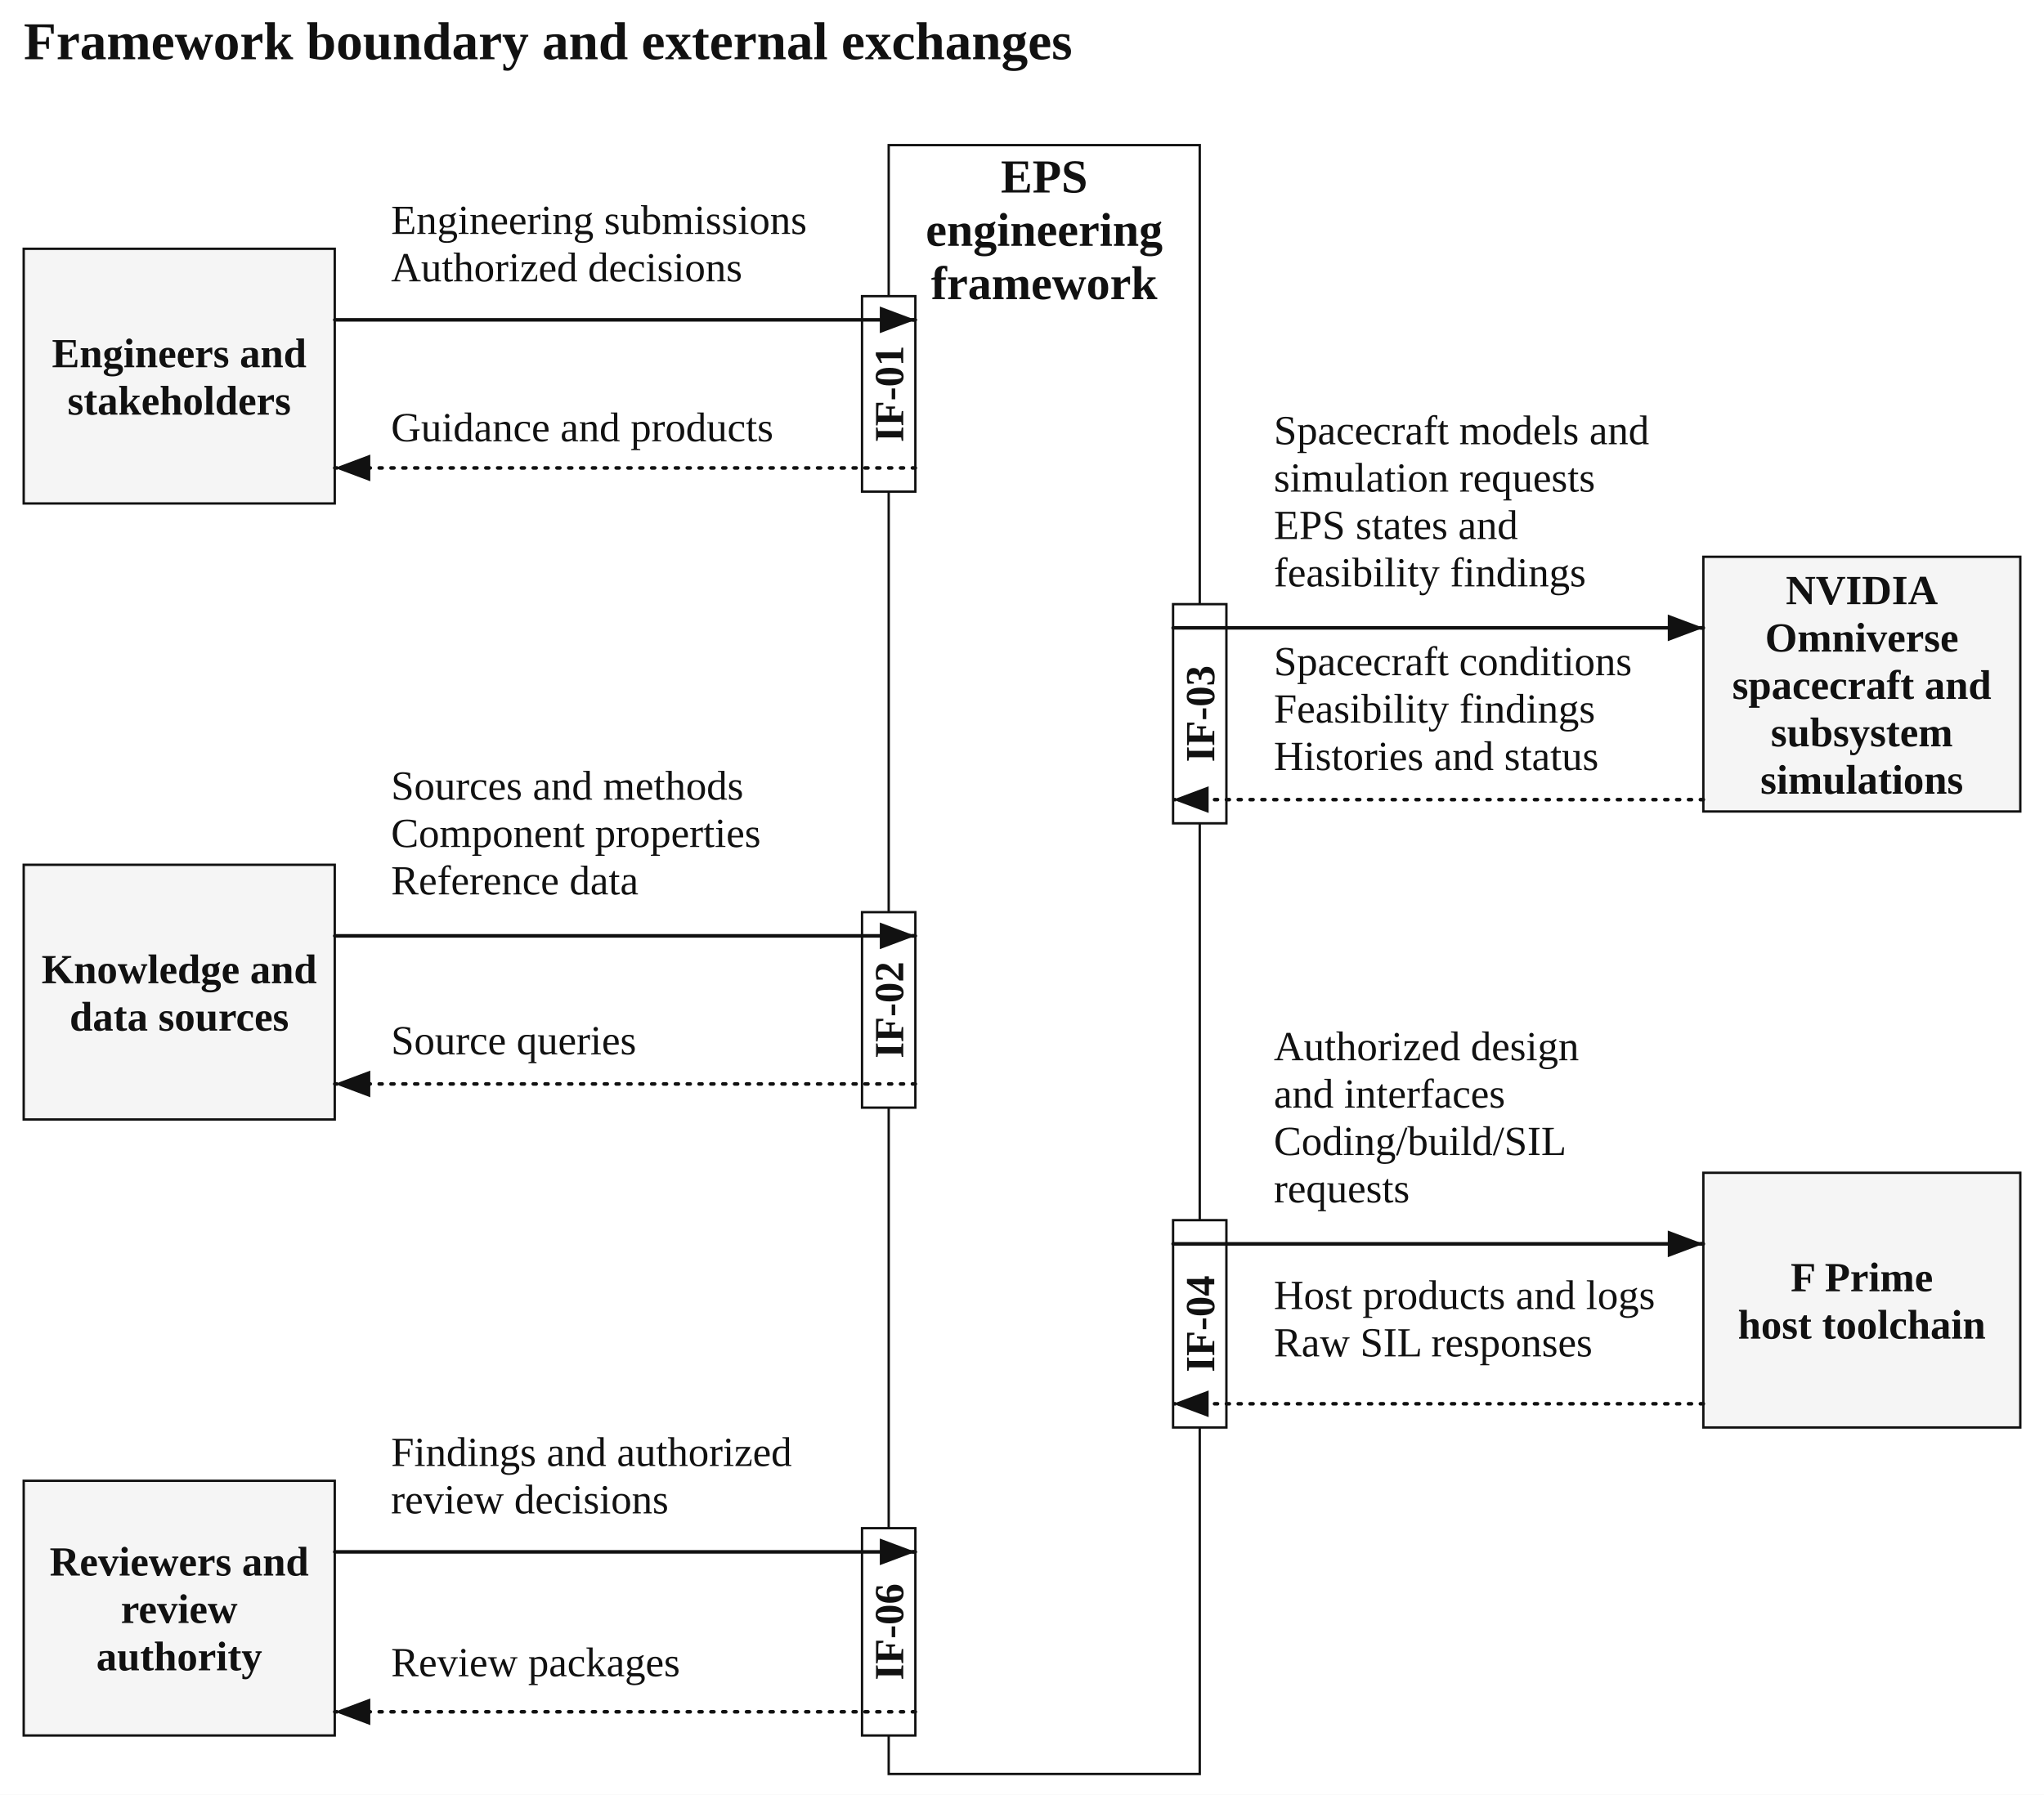
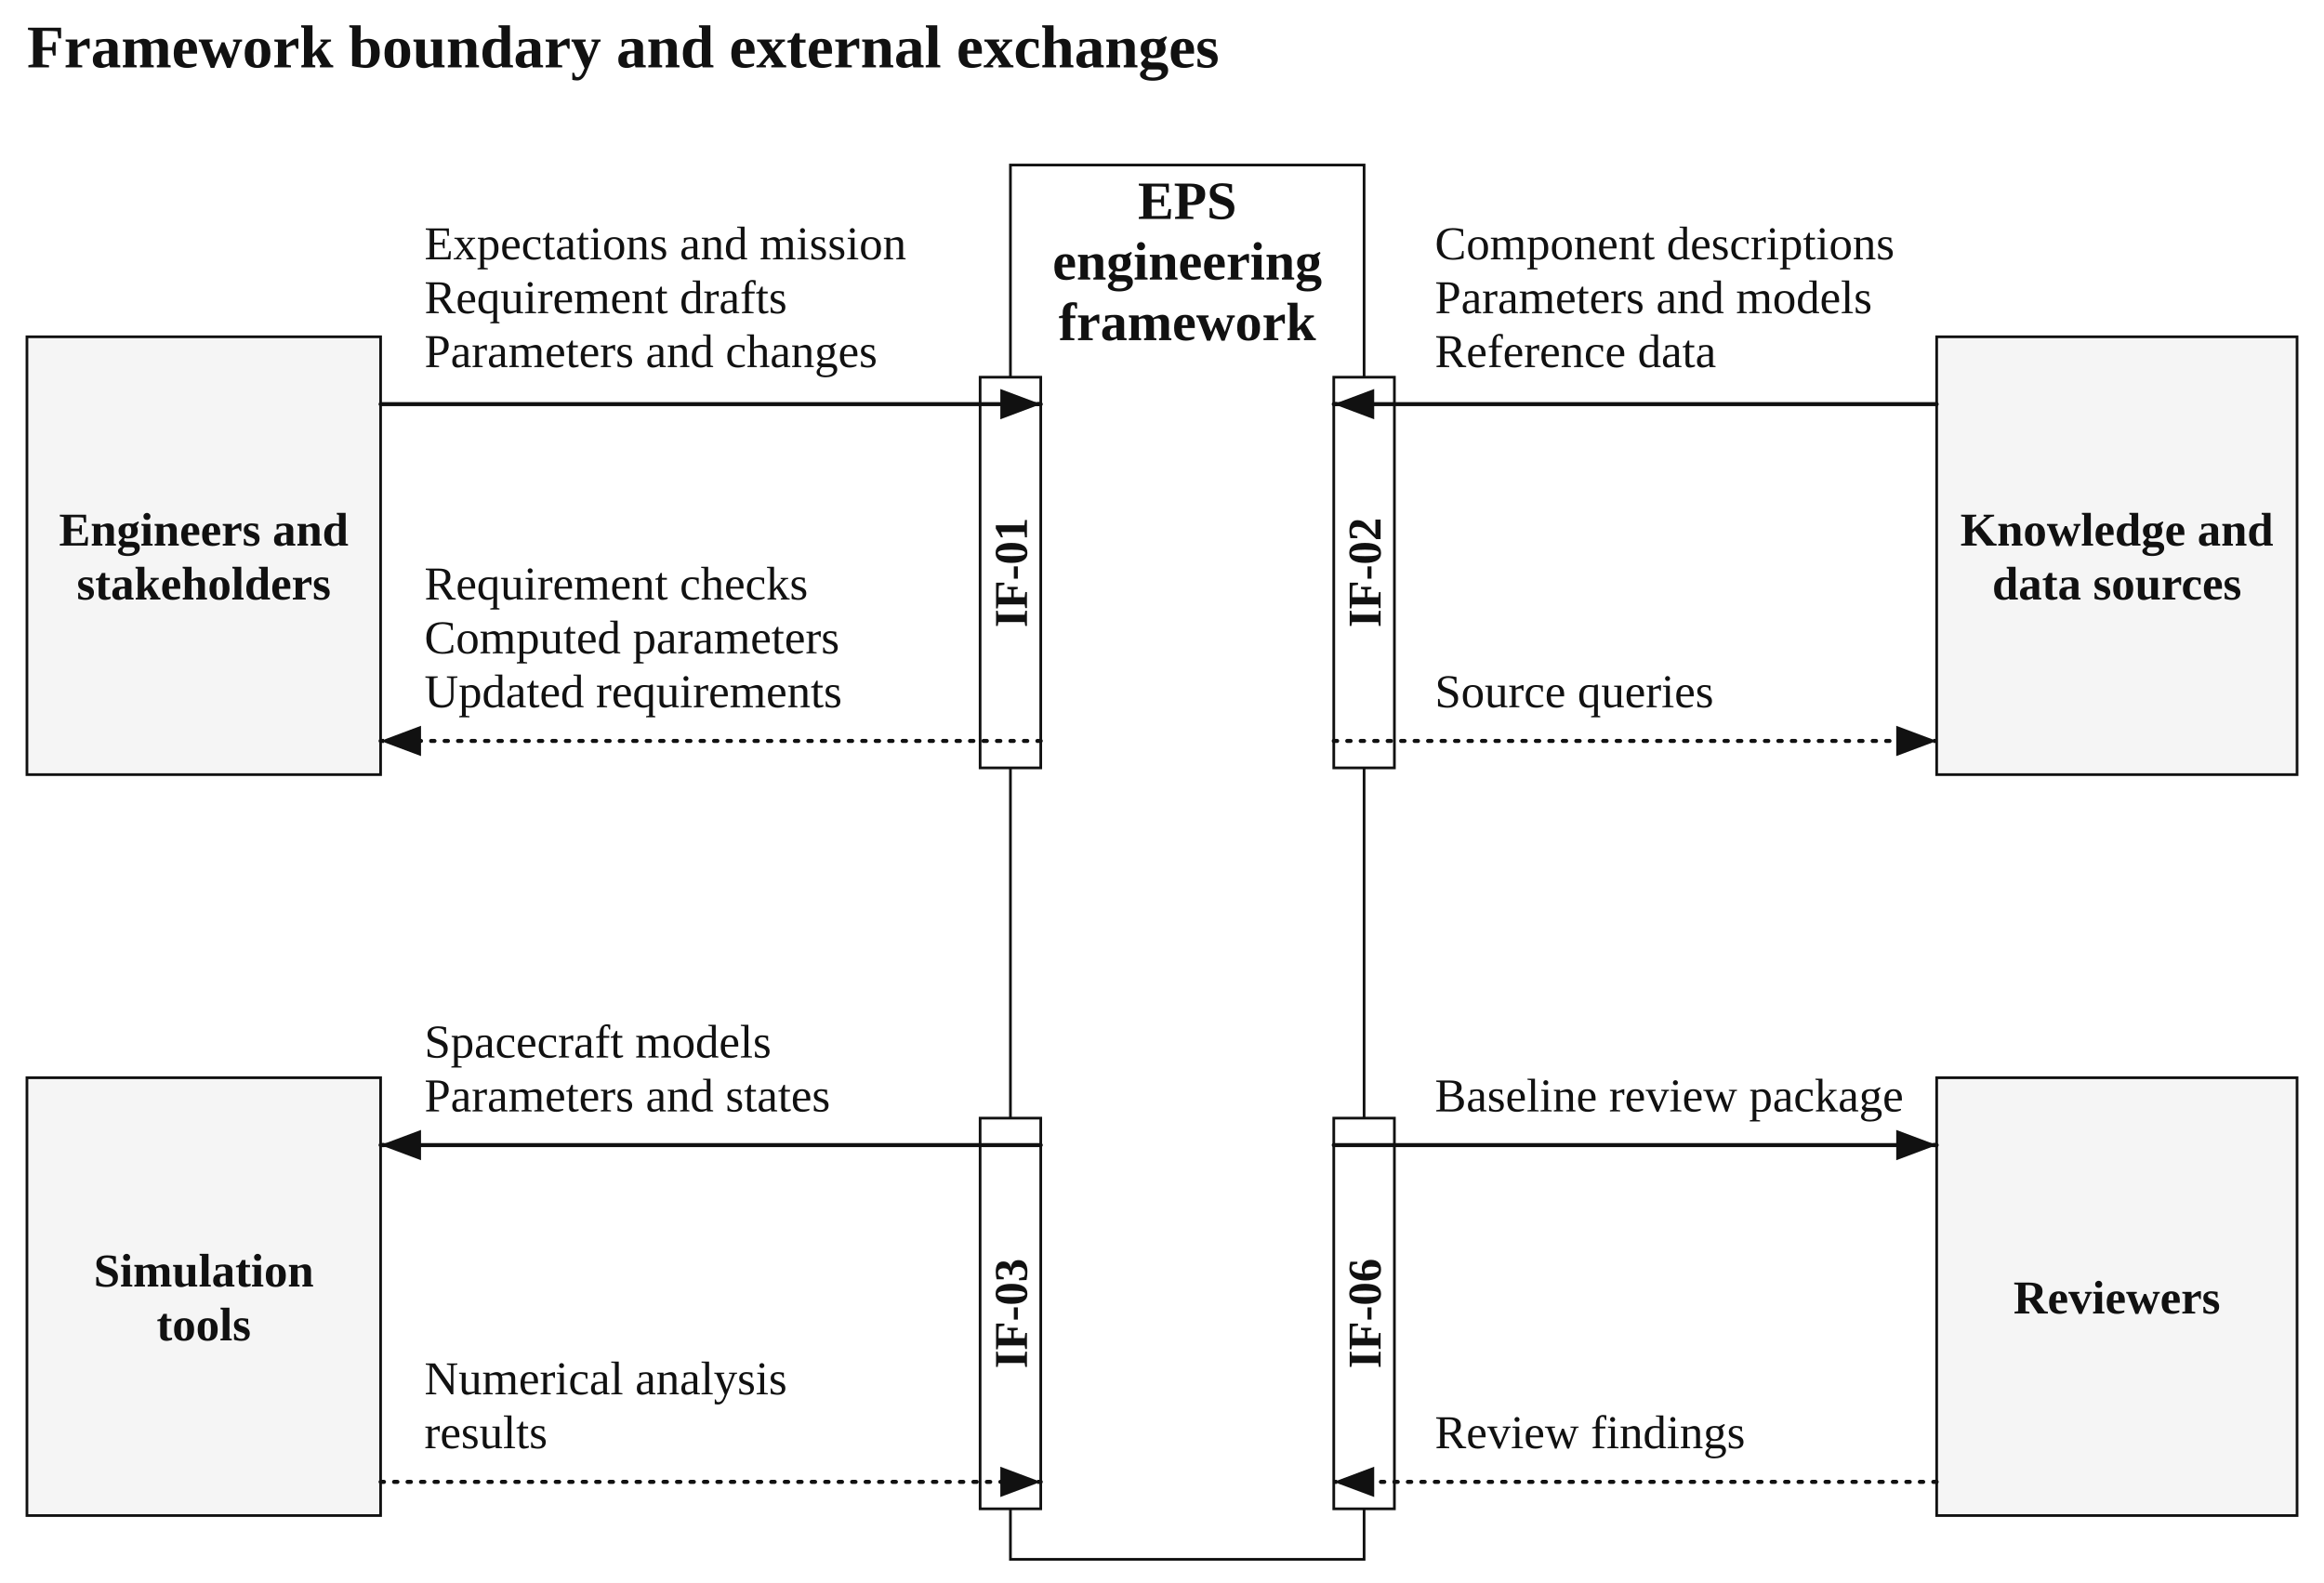
- <svg xmlns="http://www.w3.org/2000/svg" width="690pt" height="606pt" viewBox="0 0 690 606" role="img" aria-label="Framework boundary and external exchanges">
-   <rect x="0" y="0" width="690" height="606" fill="white" stroke="none" stroke-width=".8" />
+ <svg xmlns="http://www.w3.org/2000/svg" width="690pt" height="470pt" viewBox="0 0 690 470" role="img" aria-label="Framework boundary and external exchanges">
+   <rect x="0" y="0" width="690" height="470" fill="white" stroke="none" stroke-width=".8" />
  <defs>
    <marker id="arrow" viewBox="0 0 12 9" refX="12" refY="4.5" markerWidth="12" markerHeight="9" markerUnits="userSpaceOnUse" orient="auto" overflow="visible">
      <path d="M0 0 L12 4.5 L0 9 Z" fill="#111111" />
    </marker>
  </defs>
  <text x="8" y="20" font-family="Times New Roman, Times, serif" font-size="18" font-weight="bold" text-anchor="start" fill="#111111">Framework boundary and external exchanges</text>
  <g data-system="Framework">
-     <rect x="300" y="49" width="105" height="550" fill="white" stroke="#111111" stroke-width=".8" data-enclosure="Framework" />
+     <rect x="300" y="49" width="105" height="414" fill="white" stroke="#111111" stroke-width=".8" data-enclosure="Framework" />
    <text x="352.5" y="65" font-family="Times New Roman, Times, serif" font-size="16" font-weight="bold" text-anchor="middle" fill="#111111">EPS</text>
    <text x="352.5" y="83" font-family="Times New Roman, Times, serif" font-size="16" font-weight="bold" text-anchor="middle" fill="#111111">engineering</text>
    <text x="352.5" y="101" font-family="Times New Roman, Times, serif" font-size="16" font-weight="bold" text-anchor="middle" fill="#111111">framework</text>
-     <rect x="291.0" y="100" width="18" height="66" fill="white" stroke="#111111" stroke-width=".8" data-port="p01" data-interface="IF-01" data-owner="Framework" data-boundary-x="300" data-features="engineeringSubmission,engineeringResponse" />
-     <text x="300" y="137.9" font-family="Times New Roman, Times, serif" font-size="14" font-weight="bold" text-anchor="middle" fill="#111111" transform="rotate(-90 300 133)" data-port-label="p01" data-interface-label="IF-01" data-label-y="133.0" data-label-span="32.662109375">IF-01</text>
-     <rect x="396.0" y="204" width="18" height="74" fill="white" stroke="#111111" stroke-width=".8" data-port="p03" data-interface="IF-03" data-owner="Framework" data-boundary-x="405" data-features="analysisRequest,analysisPlan,analysisResponse,analysisResult,spacecraftInputs,epsResponses" />
-     <text x="405" y="245.9" font-family="Times New Roman, Times, serif" font-size="14" font-weight="bold" text-anchor="middle" fill="#111111" transform="rotate(-90 405 241)" data-port-label="p03" data-interface-label="IF-03" data-label-y="241.0" data-label-span="32.662109375">IF-03</text>
-     <rect x="291.0" y="308" width="18" height="66" fill="white" stroke="#111111" stroke-width=".8" data-port="p02" data-interface="IF-02" data-owner="Framework" data-boundary-x="300" data-features="sourceSubmission,sourceQuery" />
-     <text x="300" y="345.9" font-family="Times New Roman, Times, serif" font-size="14" font-weight="bold" text-anchor="middle" fill="#111111" transform="rotate(-90 300 341)" data-port-label="p02" data-interface-label="IF-02" data-label-y="341.0" data-label-span="32.662109375">IF-02</text>
-     <rect x="396.0" y="412" width="18" height="70" fill="white" stroke="#111111" stroke-width=".8" data-port="p04" data-interface="IF-04" data-owner="Framework" data-boundary-x="405" data-features="codingResponse,codingRequest,interfaceSpecification,softwareProduct,softwareResult" />
-     <text x="405" y="451.9" font-family="Times New Roman, Times, serif" font-size="14" font-weight="bold" text-anchor="middle" fill="#111111" transform="rotate(-90 405 447)" data-port-label="p04" data-interface-label="IF-04" data-label-y="447.0" data-label-span="32.662109375">IF-04</text>
-     <rect x="291.0" y="516" width="18" height="70" fill="white" stroke="#111111" stroke-width=".8" data-port="p06" data-interface="IF-06" data-owner="Framework" data-boundary-x="300" data-features="reviewSubmission,reviewResponse" />
-     <text x="300" y="555.9" font-family="Times New Roman, Times, serif" font-size="14" font-weight="bold" text-anchor="middle" fill="#111111" transform="rotate(-90 300 551)" data-port-label="p06" data-interface-label="IF-06" data-label-y="551.0" data-label-span="32.662109375">IF-06</text>
+     <rect x="291.0" y="112" width="18" height="116" fill="white" stroke="#111111" stroke-width=".8" data-port="p01" data-interface="IF-01" data-owner="Framework" data-boundary-x="300" data-features="engineeringSubmission,engineeringResponse" />
+     <text x="300" y="174.9" font-family="Times New Roman, Times, serif" font-size="14" font-weight="bold" text-anchor="middle" fill="#111111" transform="rotate(-90 300 170)" data-port-label="p01" data-interface-label="IF-01" data-label-y="170.0" data-label-span="32.662109375">IF-01</text>
+     <rect x="396.0" y="112" width="18" height="116" fill="white" stroke="#111111" stroke-width=".8" data-port="p02" data-interface="IF-02" data-owner="Framework" data-boundary-x="405" data-features="sourceSubmission,sourceQuery" />
+     <text x="405" y="174.9" font-family="Times New Roman, Times, serif" font-size="14" font-weight="bold" text-anchor="middle" fill="#111111" transform="rotate(-90 405 170)" data-port-label="p02" data-interface-label="IF-02" data-label-y="170.0" data-label-span="32.662109375">IF-02</text>
+     <rect x="291.0" y="332" width="18" height="116" fill="white" stroke="#111111" stroke-width=".8" data-port="p03" data-interface="IF-03" data-owner="Framework" data-boundary-x="300" data-features="simulationInputs,analysisResults" />
+     <text x="300" y="394.9" font-family="Times New Roman, Times, serif" font-size="14" font-weight="bold" text-anchor="middle" fill="#111111" transform="rotate(-90 300 390)" data-port-label="p03" data-interface-label="IF-03" data-label-y="390.0" data-label-span="32.662109375">IF-03</text>
+     <rect x="396.0" y="332" width="18" height="116" fill="white" stroke="#111111" stroke-width=".8" data-port="p06" data-interface="IF-06" data-owner="Framework" data-boundary-x="405" data-features="reviewSubmission,reviewResponse" />
+     <text x="405" y="394.9" font-family="Times New Roman, Times, serif" font-size="14" font-weight="bold" text-anchor="middle" fill="#111111" transform="rotate(-90 405 390)" data-port-label="p06" data-interface-label="IF-06" data-label-y="390.0" data-label-span="32.662109375">IF-06</text>
  </g>
  <g data-actor="engineers">
-     <rect x="8" y="84" width="105" height="86" fill="#f5f5f5" stroke="#111111" stroke-width=".8" />
-     <text x="60.5" y="124.0" font-family="Times New Roman, Times, serif" font-size="14" font-weight="bold" text-anchor="middle" fill="#111111">Engineers and</text>
-     <text x="60.5" y="140.0" font-family="Times New Roman, Times, serif" font-size="14" font-weight="bold" text-anchor="middle" fill="#111111">stakeholders</text>
+     <rect x="8" y="100" width="105" height="130" fill="#f5f5f5" stroke="#111111" stroke-width=".8" />
+     <text x="60.5" y="162.0" font-family="Times New Roman, Times, serif" font-size="14" font-weight="bold" text-anchor="middle" fill="#111111">Engineers and</text>
+     <text x="60.5" y="178.0" font-family="Times New Roman, Times, serif" font-size="14" font-weight="bold" text-anchor="middle" fill="#111111">stakeholders</text>
  </g>
  <g data-exchange-interface="IF-01" data-direction="in" data-flow-ids="X01.1">
-     <path d="M113 108 H309" fill="none" stroke="#111111" stroke-width="1.2" data-end-marker="url(#arrow)" data-terminal-head="true" stroke-linecap="round" data-line-style="solid" id="arrow-1" />
-     <text x="132" y="79" font-family="Times New Roman, Times, serif" font-size="14" font-weight="normal" text-anchor="start" fill="#111111">Engineering submissions</text>
-     <text x="132" y="95" font-family="Times New Roman, Times, serif" font-size="14" font-weight="normal" text-anchor="start" fill="#111111">Authorized decisions</text>
+     <path d="M113 120 H309" fill="none" stroke="#111111" stroke-width="1.2" data-end-marker="url(#arrow)" data-terminal-head="true" stroke-linecap="round" data-line-style="solid" id="arrow-1" />
+     <text x="126" y="77" font-family="Times New Roman, Times, serif" font-size="14" font-weight="normal" text-anchor="start" fill="#111111">Expectations and mission</text>
+     <text x="126" y="93" font-family="Times New Roman, Times, serif" font-size="14" font-weight="normal" text-anchor="start" fill="#111111">Requirement drafts</text>
+     <text x="126" y="109" font-family="Times New Roman, Times, serif" font-size="14" font-weight="normal" text-anchor="start" fill="#111111">Parameters and changes</text>
  </g>
  <g data-exchange-interface="IF-01" data-direction="out" data-flow-ids="X01.2">
-     <path d="M309 158 H113" fill="none" stroke="#111111" stroke-width="1.2" data-end-marker="url(#arrow)" data-terminal-head="true" stroke-linecap="round" stroke-dasharray="1 3" data-line-style="dotted" id="arrow-2" />
-     <text x="132" y="149" font-family="Times New Roman, Times, serif" font-size="14" font-weight="normal" text-anchor="start" fill="#111111">Guidance and products</text>
+     <path d="M309 220 H113" fill="none" stroke="#111111" stroke-width="1.2" data-end-marker="url(#arrow)" data-terminal-head="true" stroke-linecap="round" stroke-dasharray="1 3" data-line-style="dotted" id="arrow-2" />
+     <text x="126" y="178" font-family="Times New Roman, Times, serif" font-size="14" font-weight="normal" text-anchor="start" fill="#111111">Requirement checks</text>
+     <text x="126" y="194" font-family="Times New Roman, Times, serif" font-size="14" font-weight="normal" text-anchor="start" fill="#111111">Computed parameters</text>
+     <text x="126" y="210" font-family="Times New Roman, Times, serif" font-size="14" font-weight="normal" text-anchor="start" fill="#111111">Updated requirements</text>
+   </g>
+   <g data-actor="sources">
+     <rect x="575" y="100" width="107" height="130" fill="#f5f5f5" stroke="#111111" stroke-width=".8" />
+     <text x="628.5" y="162.0" font-family="Times New Roman, Times, serif" font-size="14" font-weight="bold" text-anchor="middle" fill="#111111">Knowledge and</text>
+     <text x="628.5" y="178.0" font-family="Times New Roman, Times, serif" font-size="14" font-weight="bold" text-anchor="middle" fill="#111111">data sources</text>
+   </g>
+   <g data-exchange-interface="IF-02" data-direction="in" data-flow-ids="X02.1">
+     <path d="M575 120 H396" fill="none" stroke="#111111" stroke-width="1.2" data-end-marker="url(#arrow)" data-terminal-head="true" stroke-linecap="round" data-line-style="solid" id="arrow-3" />
+     <text x="426" y="77" font-family="Times New Roman, Times, serif" font-size="14" font-weight="normal" text-anchor="start" fill="#111111">Component descriptions</text>
+     <text x="426" y="93" font-family="Times New Roman, Times, serif" font-size="14" font-weight="normal" text-anchor="start" fill="#111111">Parameters and models</text>
+     <text x="426" y="109" font-family="Times New Roman, Times, serif" font-size="14" font-weight="normal" text-anchor="start" fill="#111111">Reference data</text>
+   </g>
+   <g data-exchange-interface="IF-02" data-direction="out" data-flow-ids="X02.2">
+     <path d="M396 220 H575" fill="none" stroke="#111111" stroke-width="1.2" data-end-marker="url(#arrow)" data-terminal-head="true" stroke-linecap="round" stroke-dasharray="1 3" data-line-style="dotted" id="arrow-4" />
+     <text x="426" y="210" font-family="Times New Roman, Times, serif" font-size="14" font-weight="normal" text-anchor="start" fill="#111111">Source queries</text>
  </g>
  <g data-actor="tools">
-     <rect x="575" y="188" width="107" height="86" fill="#f5f5f5" stroke="#111111" stroke-width=".8" />
-     <text x="628.5" y="204.0" font-family="Times New Roman, Times, serif" font-size="14" font-weight="bold" text-anchor="middle" fill="#111111">NVIDIA</text>
-     <text x="628.5" y="220.0" font-family="Times New Roman, Times, serif" font-size="14" font-weight="bold" text-anchor="middle" fill="#111111">Omniverse</text>
-     <text x="628.5" y="236.0" font-family="Times New Roman, Times, serif" font-size="14" font-weight="bold" text-anchor="middle" fill="#111111">spacecraft and</text>
-     <text x="628.5" y="252.0" font-family="Times New Roman, Times, serif" font-size="14" font-weight="bold" text-anchor="middle" fill="#111111">subsystem</text>
-     <text x="628.5" y="268.0" font-family="Times New Roman, Times, serif" font-size="14" font-weight="bold" text-anchor="middle" fill="#111111">simulations</text>
+     <rect x="8" y="320" width="105" height="130" fill="#f5f5f5" stroke="#111111" stroke-width=".8" />
+     <text x="60.5" y="382.0" font-family="Times New Roman, Times, serif" font-size="14" font-weight="bold" text-anchor="middle" fill="#111111">Simulation</text>
+     <text x="60.5" y="398.0" font-family="Times New Roman, Times, serif" font-size="14" font-weight="bold" text-anchor="middle" fill="#111111">tools</text>
  </g>
-   <g data-exchange-interface="IF-03" data-direction="in" data-flow-ids="X03.3,X03.4,X03.5">
-     <path d="M575 270 H396" fill="none" stroke="#111111" stroke-width="1.2" data-end-marker="url(#arrow)" data-terminal-head="true" stroke-linecap="round" stroke-dasharray="1 3" data-line-style="dotted" id="arrow-3" />
-     <text x="430" y="228" font-family="Times New Roman, Times, serif" font-size="14" font-weight="normal" text-anchor="start" fill="#111111">Spacecraft conditions</text>
-     <text x="430" y="244" font-family="Times New Roman, Times, serif" font-size="14" font-weight="normal" text-anchor="start" fill="#111111">Feasibility findings</text>
-     <text x="430" y="260" font-family="Times New Roman, Times, serif" font-size="14" font-weight="normal" text-anchor="start" fill="#111111">Histories and status</text>
+   <g data-exchange-interface="IF-03" data-direction="in" data-flow-ids="X03.4">
+     <path d="M113 440 H309" fill="none" stroke="#111111" stroke-width="1.2" data-end-marker="url(#arrow)" data-terminal-head="true" stroke-linecap="round" stroke-dasharray="1 3" data-line-style="dotted" id="arrow-5" />
+     <text x="126" y="414" font-family="Times New Roman, Times, serif" font-size="14" font-weight="normal" text-anchor="start" fill="#111111">Numerical analysis</text>
+     <text x="126" y="430" font-family="Times New Roman, Times, serif" font-size="14" font-weight="normal" text-anchor="start" fill="#111111">results</text>
  </g>
-   <g data-exchange-interface="IF-03" data-direction="out" data-flow-ids="X03.1,X03.2,X03.6">
-     <path d="M396 212 H575" fill="none" stroke="#111111" stroke-width="1.2" data-end-marker="url(#arrow)" data-terminal-head="true" stroke-linecap="round" data-line-style="solid" id="arrow-4" />
-     <text x="430" y="150" font-family="Times New Roman, Times, serif" font-size="14" font-weight="normal" text-anchor="start" fill="#111111">Spacecraft models and</text>
-     <text x="430" y="166" font-family="Times New Roman, Times, serif" font-size="14" font-weight="normal" text-anchor="start" fill="#111111">simulation requests</text>
-     <text x="430" y="182" font-family="Times New Roman, Times, serif" font-size="14" font-weight="normal" text-anchor="start" fill="#111111">EPS states and</text>
-     <text x="430" y="198" font-family="Times New Roman, Times, serif" font-size="14" font-weight="normal" text-anchor="start" fill="#111111">feasibility findings</text>
-   </g>
-   <g data-actor="sources">
-     <rect x="8" y="292" width="105" height="86" fill="#f5f5f5" stroke="#111111" stroke-width=".8" />
-     <text x="60.5" y="332.0" font-family="Times New Roman, Times, serif" font-size="14" font-weight="bold" text-anchor="middle" fill="#111111">Knowledge and</text>
-     <text x="60.5" y="348.0" font-family="Times New Roman, Times, serif" font-size="14" font-weight="bold" text-anchor="middle" fill="#111111">data sources</text>
-   </g>
-   <g data-exchange-interface="IF-02" data-direction="in" data-flow-ids="X02.1">
-     <path d="M113 316 H309" fill="none" stroke="#111111" stroke-width="1.2" data-end-marker="url(#arrow)" data-terminal-head="true" stroke-linecap="round" data-line-style="solid" id="arrow-5" />
-     <text x="132" y="270" font-family="Times New Roman, Times, serif" font-size="14" font-weight="normal" text-anchor="start" fill="#111111">Sources and methods</text>
-     <text x="132" y="286" font-family="Times New Roman, Times, serif" font-size="14" font-weight="normal" text-anchor="start" fill="#111111">Component properties</text>
-     <text x="132" y="302" font-family="Times New Roman, Times, serif" font-size="14" font-weight="normal" text-anchor="start" fill="#111111">Reference data</text>
-   </g>
-   <g data-exchange-interface="IF-02" data-direction="out" data-flow-ids="X02.2">
-     <path d="M309 366 H113" fill="none" stroke="#111111" stroke-width="1.2" data-end-marker="url(#arrow)" data-terminal-head="true" stroke-linecap="round" stroke-dasharray="1 3" data-line-style="dotted" id="arrow-6" />
-     <text x="132" y="356" font-family="Times New Roman, Times, serif" font-size="14" font-weight="normal" text-anchor="start" fill="#111111">Source queries</text>
-   </g>
-   <g data-actor="software">
-     <rect x="575" y="396" width="107" height="86" fill="#f5f5f5" stroke="#111111" stroke-width=".8" />
-     <text x="628.5" y="436.0" font-family="Times New Roman, Times, serif" font-size="14" font-weight="bold" text-anchor="middle" fill="#111111">F Prime</text>
-     <text x="628.5" y="452.0" font-family="Times New Roman, Times, serif" font-size="14" font-weight="bold" text-anchor="middle" fill="#111111">host toolchain</text>
-   </g>
-   <g data-exchange-interface="IF-04" data-direction="in" data-flow-ids="X04.1,X04.4,X04.5">
-     <path d="M575 474 H396" fill="none" stroke="#111111" stroke-width="1.2" data-end-marker="url(#arrow)" data-terminal-head="true" stroke-linecap="round" stroke-dasharray="1 3" data-line-style="dotted" id="arrow-7" />
-     <text x="430" y="442" font-family="Times New Roman, Times, serif" font-size="14" font-weight="normal" text-anchor="start" fill="#111111">Host products and logs</text>
-     <text x="430" y="458" font-family="Times New Roman, Times, serif" font-size="14" font-weight="normal" text-anchor="start" fill="#111111">Raw SIL responses</text>
-   </g>
-   <g data-exchange-interface="IF-04" data-direction="out" data-flow-ids="X04.2,X04.3">
-     <path d="M396 420 H575" fill="none" stroke="#111111" stroke-width="1.2" data-end-marker="url(#arrow)" data-terminal-head="true" stroke-linecap="round" data-line-style="solid" id="arrow-8" />
-     <text x="430" y="358" font-family="Times New Roman, Times, serif" font-size="14" font-weight="normal" text-anchor="start" fill="#111111">Authorized design</text>
-     <text x="430" y="374" font-family="Times New Roman, Times, serif" font-size="14" font-weight="normal" text-anchor="start" fill="#111111">and interfaces</text>
-     <text x="430" y="390" font-family="Times New Roman, Times, serif" font-size="14" font-weight="normal" text-anchor="start" fill="#111111">Coding/build/SIL</text>
-     <text x="430" y="406" font-family="Times New Roman, Times, serif" font-size="14" font-weight="normal" text-anchor="start" fill="#111111">requests</text>
+   <g data-exchange-interface="IF-03" data-direction="out" data-flow-ids="X03.1">
+     <path d="M309 340 H113" fill="none" stroke="#111111" stroke-width="1.2" data-end-marker="url(#arrow)" data-terminal-head="true" stroke-linecap="round" data-line-style="solid" id="arrow-6" />
+     <text x="126" y="314" font-family="Times New Roman, Times, serif" font-size="14" font-weight="normal" text-anchor="start" fill="#111111">Spacecraft models</text>
+     <text x="126" y="330" font-family="Times New Roman, Times, serif" font-size="14" font-weight="normal" text-anchor="start" fill="#111111">Parameters and states</text>
  </g>
  <g data-actor="reviewers">
-     <rect x="8" y="500" width="105" height="86" fill="#f5f5f5" stroke="#111111" stroke-width=".8" />
-     <text x="60.5" y="532.0" font-family="Times New Roman, Times, serif" font-size="14" font-weight="bold" text-anchor="middle" fill="#111111">Reviewers and</text>
-     <text x="60.5" y="548.0" font-family="Times New Roman, Times, serif" font-size="14" font-weight="bold" text-anchor="middle" fill="#111111">review</text>
-     <text x="60.5" y="564.0" font-family="Times New Roman, Times, serif" font-size="14" font-weight="bold" text-anchor="middle" fill="#111111">authority</text>
+     <rect x="575" y="320" width="107" height="130" fill="#f5f5f5" stroke="#111111" stroke-width=".8" />
+     <text x="628.5" y="390.0" font-family="Times New Roman, Times, serif" font-size="14" font-weight="bold" text-anchor="middle" fill="#111111">Reviewers</text>
  </g>
  <g data-exchange-interface="IF-06" data-direction="in" data-flow-ids="X06.1">
-     <path d="M113 524 H309" fill="none" stroke="#111111" stroke-width="1.2" data-end-marker="url(#arrow)" data-terminal-head="true" stroke-linecap="round" data-line-style="solid" id="arrow-9" />
-     <text x="132" y="495" font-family="Times New Roman, Times, serif" font-size="14" font-weight="normal" text-anchor="start" fill="#111111">Findings and authorized</text>
-     <text x="132" y="511" font-family="Times New Roman, Times, serif" font-size="14" font-weight="normal" text-anchor="start" fill="#111111">review decisions</text>
+     <path d="M575 440 H396" fill="none" stroke="#111111" stroke-width="1.2" data-end-marker="url(#arrow)" data-terminal-head="true" stroke-linecap="round" stroke-dasharray="1 3" data-line-style="dotted" id="arrow-7" />
+     <text x="426" y="430" font-family="Times New Roman, Times, serif" font-size="14" font-weight="normal" text-anchor="start" fill="#111111">Review findings</text>
  </g>
  <g data-exchange-interface="IF-06" data-direction="out" data-flow-ids="X06.2">
-     <path d="M309 578 H113" fill="none" stroke="#111111" stroke-width="1.2" data-end-marker="url(#arrow)" data-terminal-head="true" stroke-linecap="round" stroke-dasharray="1 3" data-line-style="dotted" id="arrow-10" />
-     <text x="132" y="566" font-family="Times New Roman, Times, serif" font-size="14" font-weight="normal" text-anchor="start" fill="#111111">Review packages</text>
+     <path d="M396 340 H575" fill="none" stroke="#111111" stroke-width="1.2" data-end-marker="url(#arrow)" data-terminal-head="true" stroke-linecap="round" data-line-style="solid" id="arrow-8" />
+     <text x="426" y="330" font-family="Times New Roman, Times, serif" font-size="14" font-weight="normal" text-anchor="start" fill="#111111">Baseline review package</text>
  </g>
  <g data-layer="arrowheads" pointer-events="none">
-     <path d="M308 108 H309" fill="none" stroke="#111111" stroke-width="1.2" marker-end="url(#arrow)" data-arrow-source="arrow-1" />
-     <path d="M114 158 H113" fill="none" stroke="#111111" stroke-width="1.2" marker-end="url(#arrow)" data-arrow-source="arrow-2" />
-     <path d="M397 270 H396" fill="none" stroke="#111111" stroke-width="1.2" marker-end="url(#arrow)" data-arrow-source="arrow-3" />
-     <path d="M574 212 H575" fill="none" stroke="#111111" stroke-width="1.2" marker-end="url(#arrow)" data-arrow-source="arrow-4" />
-     <path d="M308 316 H309" fill="none" stroke="#111111" stroke-width="1.2" marker-end="url(#arrow)" data-arrow-source="arrow-5" />
-     <path d="M114 366 H113" fill="none" stroke="#111111" stroke-width="1.2" marker-end="url(#arrow)" data-arrow-source="arrow-6" />
-     <path d="M397 474 H396" fill="none" stroke="#111111" stroke-width="1.2" marker-end="url(#arrow)" data-arrow-source="arrow-7" />
-     <path d="M574 420 H575" fill="none" stroke="#111111" stroke-width="1.2" marker-end="url(#arrow)" data-arrow-source="arrow-8" />
-     <path d="M308 524 H309" fill="none" stroke="#111111" stroke-width="1.2" marker-end="url(#arrow)" data-arrow-source="arrow-9" />
-     <path d="M114 578 H113" fill="none" stroke="#111111" stroke-width="1.2" marker-end="url(#arrow)" data-arrow-source="arrow-10" />
+     <path d="M308 120 H309" fill="none" stroke="#111111" stroke-width="1.2" marker-end="url(#arrow)" data-arrow-source="arrow-1" />
+     <path d="M114 220 H113" fill="none" stroke="#111111" stroke-width="1.2" marker-end="url(#arrow)" data-arrow-source="arrow-2" />
+     <path d="M397 120 H396" fill="none" stroke="#111111" stroke-width="1.2" marker-end="url(#arrow)" data-arrow-source="arrow-3" />
+     <path d="M574 220 H575" fill="none" stroke="#111111" stroke-width="1.2" marker-end="url(#arrow)" data-arrow-source="arrow-4" />
+     <path d="M308 440 H309" fill="none" stroke="#111111" stroke-width="1.2" marker-end="url(#arrow)" data-arrow-source="arrow-5" />
+     <path d="M114 340 H113" fill="none" stroke="#111111" stroke-width="1.2" marker-end="url(#arrow)" data-arrow-source="arrow-6" />
+     <path d="M397 440 H396" fill="none" stroke="#111111" stroke-width="1.2" marker-end="url(#arrow)" data-arrow-source="arrow-7" />
+     <path d="M574 340 H575" fill="none" stroke="#111111" stroke-width="1.2" marker-end="url(#arrow)" data-arrow-source="arrow-8" />
  </g>
</svg>
